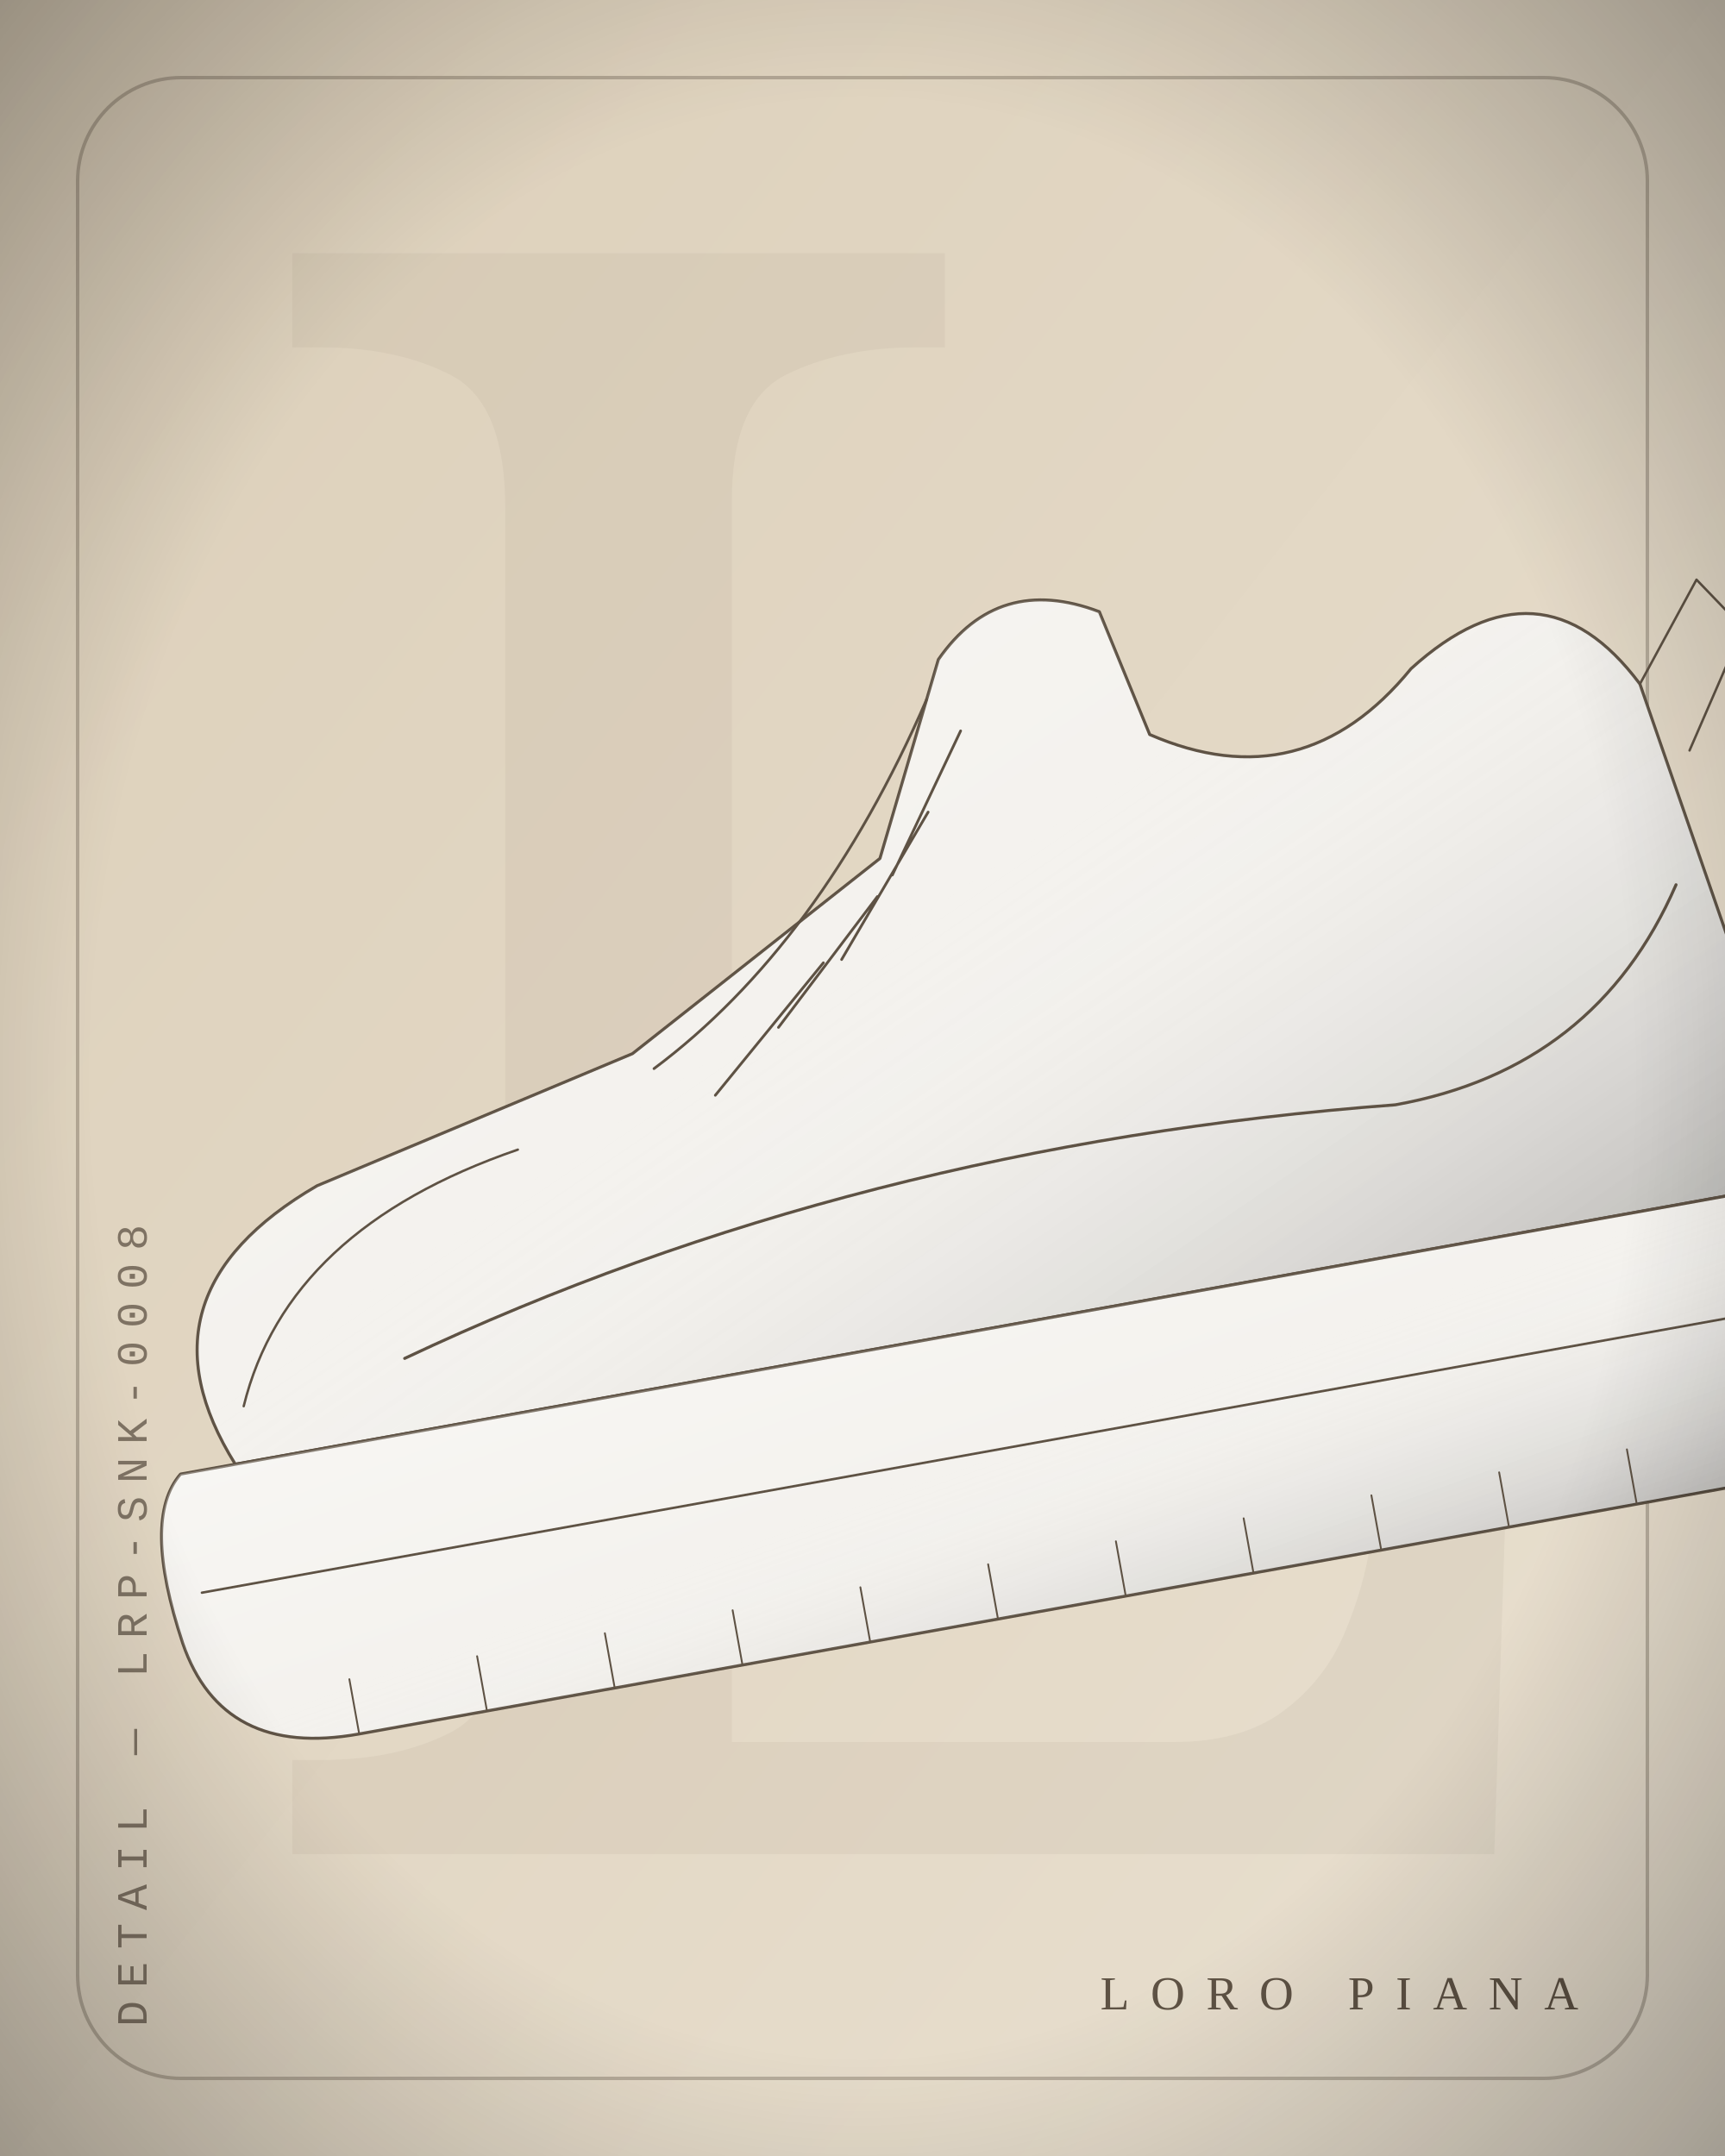
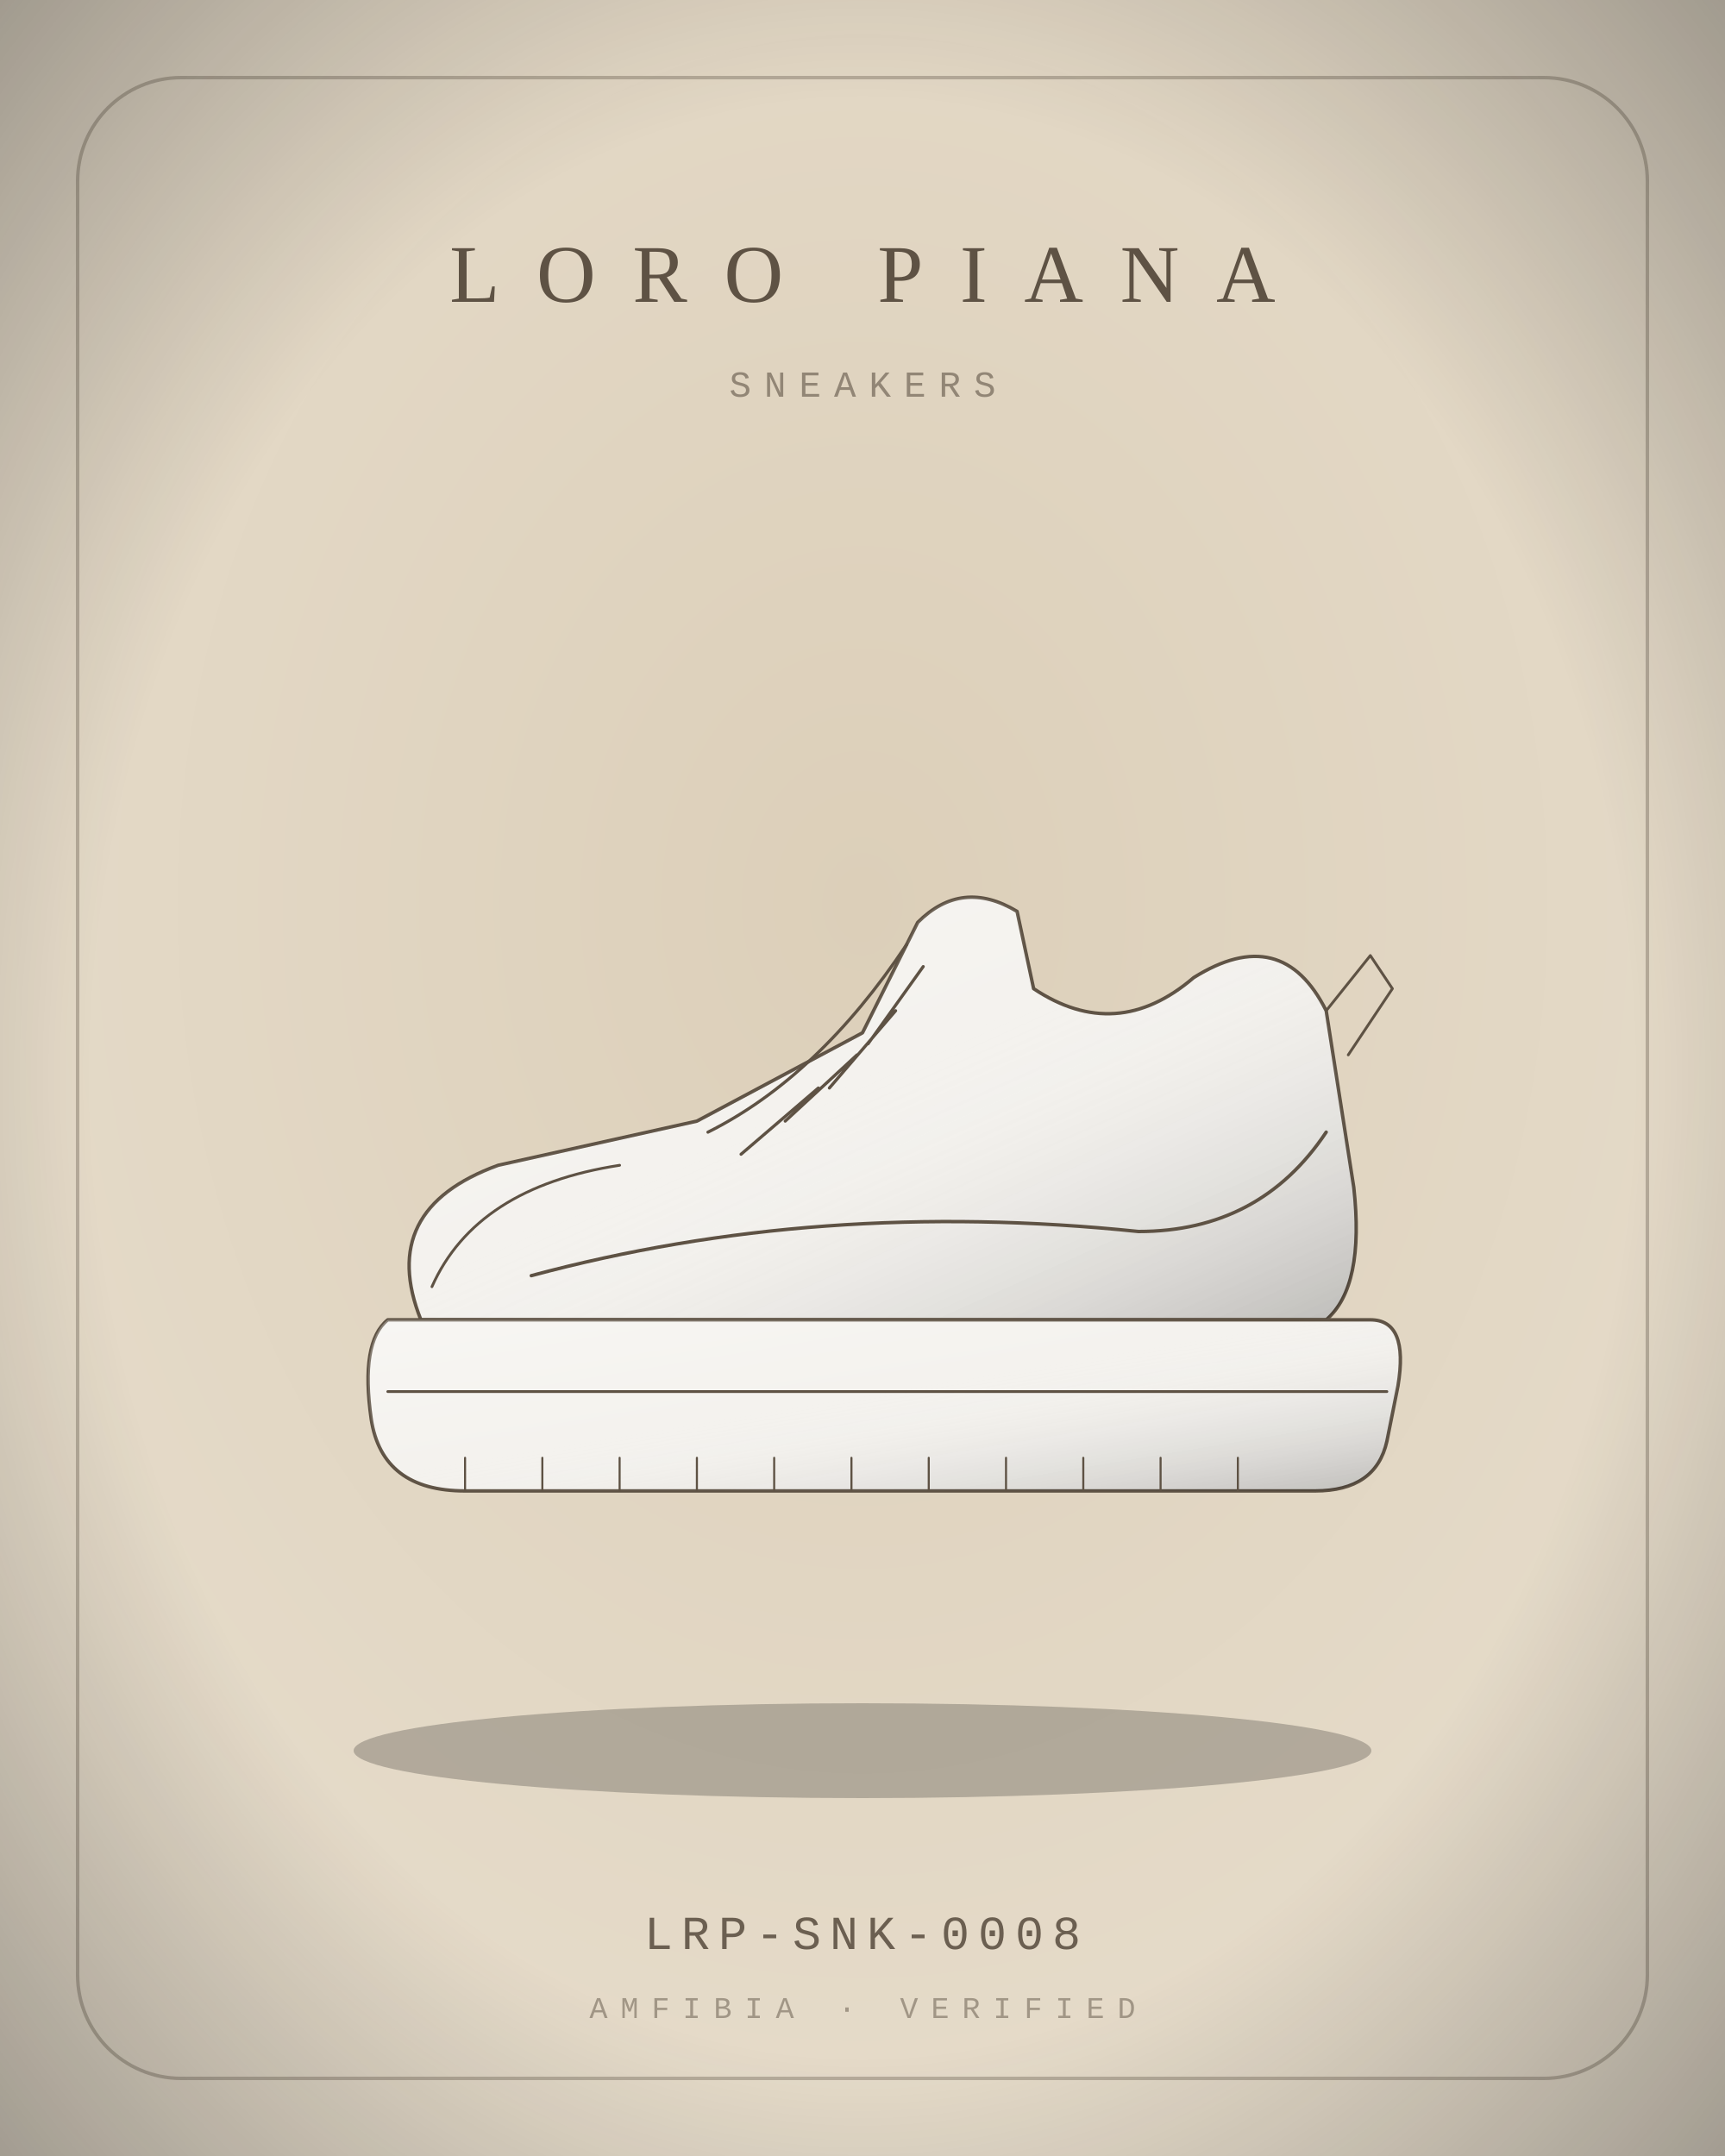
<svg xmlns="http://www.w3.org/2000/svg" viewBox="0 0 400 500" width="800" height="1000">
  <defs>
    <radialGradient id="bg" cx="50%" cy="42%" r="80%">
      <stop offset="0" stop-color="#DCCFB9" />
      <stop offset="1" stop-color="#E9E0D0" />
    </radialGradient>
    <linearGradient id="bgd" x1="0" y1="0" x2="1" y2="1">
      <stop offset="0" stop-color="#DCCFB9" />
      <stop offset="1" stop-color="#E9E0D0" />
    </linearGradient>
    <linearGradient id="sheen" x1="0" y1="0" x2="1" y2="1">
      <stop offset="0" stop-color="#fff" stop-opacity=".30" />
      <stop offset=".45" stop-color="#fff" stop-opacity="0" />
      <stop offset="1" stop-color="#000" stop-opacity=".22" />
    </linearGradient>
    <linearGradient id="multi" x1="0" y1="0" x2="1" y2="1">
      <stop offset="0" stop-color="#B3122E" />
      <stop offset=".35" stop-color="#C9A227" />
      <stop offset=".7" stop-color="#2F5D46" />
      <stop offset="1" stop-color="#3557A0" />
    </linearGradient>
    <radialGradient id="vig" cx="50%" cy="50%" r="75%">
      <stop offset=".6" stop-color="#000" stop-opacity="0" />
      <stop offset="1" stop-color="#000" stop-opacity=".35" />
    </radialGradient>
  </defs>
-   <rect width="400" height="500" fill="url(#bgd)" />
-   <text x="210" y="430" text-anchor="middle" font-family="Georgia, serif" font-size="520" fill="#5E5244" opacity="0.06">L</text>
+   <rect width="400" height="500" fill="url(#bg)" />
  <rect x="18" y="18" width="364" height="464" rx="24" fill="none" stroke="#5E5244" stroke-width="0.8" opacity="0.35" />
-   <g transform="rotate(-10.2 200 250) translate(-2 20) scale(2.15)">
-     <path d="M20 136 Q12 116 34 108 L70 100 L100 84 L110 64 Q118 56 128 62 L131 76 Q146 86 160 74 Q176 64 184 80 L189 112 Q191 130 184 136 Z" fill="#F4F2EE" stroke="#5E5244" stroke-width="1.4" stroke-linejoin="round" stroke-linecap="round" vector-effect="non-scaling-stroke" />
+   <ellipse cx="200" cy="406" rx="118" ry="11" fill="#000" opacity="0.22" />
+   <g transform="translate(72 132) scale(1.28)">
+     <path d="M20 136 Q12 116 34 108 L70 100 L100 84 L110 64 Q118 56 128 62 L131 76 Q146 86 160 74 Q176 64 184 80 L189 112 Q191 130 184 136 Z" fill="#F4F2EE" stroke="#5E5244" stroke-width="1.6" stroke-linejoin="round" stroke-linecap="round" vector-effect="non-scaling-stroke" />
    <path d="M20 136 Q12 116 34 108 L70 100 L100 84 L110 64 Q118 56 128 62 L131 76 Q146 86 160 74 Q176 64 184 80 L189 112 Q191 130 184 136 Z" fill="url(#sheen)" stroke="none" />
-     <path d="M14 136 L192 136 Q199 136 197 148 L195 158 Q193 167 182 167 L28 167 Q13 167 11 154 Q9 140 14 136 Z" fill="#F4F2EE" stroke="#5E5244" stroke-width="1.4" stroke-linejoin="round" stroke-linecap="round" vector-effect="non-scaling-stroke" />
+     <path d="M14 136 L192 136 Q199 136 197 148 L195 158 Q193 167 182 167 L28 167 Q13 167 11 154 Q9 140 14 136 Z" fill="#F4F2EE" stroke="#5E5244" stroke-width="1.6" stroke-linejoin="round" stroke-linecap="round" vector-effect="non-scaling-stroke" />
    <path d="M14 136 L192 136 Q199 136 197 148 L195 158 Q193 167 182 167 L28 167 Q13 167 11 154 Q9 140 14 136 Z" fill="url(#sheen)" stroke="none" />
-     <path d="M14 149 L195 149" fill="none" stroke="#5E5244" stroke-width="1.12" stroke-linejoin="round" stroke-linecap="round" vector-effect="non-scaling-stroke" />
-     <path d="M28 161 L28 167 M42 161 L42 167 M56 161 L56 167 M70 161 L70 167 M84 161 L84 167 M98 161 L98 167 M112 161 L112 167 M126 161 L126 167 M140 161 L140 167 M154 161 L154 167 M168 161 L168 167" fill="none" stroke="#5E5244" stroke-width="0.84" stroke-linejoin="round" stroke-linecap="round" vector-effect="non-scaling-stroke" />
-     <path d="M72 102 Q92 92 108 68" fill="none" stroke="#5E5244" stroke-width="1.26" stroke-linejoin="round" stroke-linecap="round" vector-effect="non-scaling-stroke" />
-     <path d="M78 106 L92 94 M86 100 L99 88 M94 94 L106 80 M101 86 L111 72" fill="none" stroke="#5E5244" stroke-width="1.26" stroke-linejoin="round" stroke-linecap="round" vector-effect="non-scaling-stroke" />
-     <path d="M40 128 Q92 114 150 120 Q172 120 184 102" fill="none" stroke="#5E5244" stroke-width="1.4" stroke-linejoin="round" stroke-linecap="round" vector-effect="non-scaling-stroke" />
-     <path d="M22 130 Q30 112 56 108" fill="none" stroke="#5E5244" stroke-width="1.12" stroke-linejoin="round" stroke-linecap="round" vector-effect="non-scaling-stroke" />
-     <path d="M184 80 L192 70 L196 76 L188 88" fill="none" stroke="#5E5244" stroke-width="1.12" stroke-linejoin="round" stroke-linecap="round" vector-effect="non-scaling-stroke" />
-   </g>
-   <g transform="translate(34 470) rotate(-90)">
-     <text x="0" y="0" text-anchor="start" font-family="'Courier New', Courier, monospace" font-size="10" letter-spacing="3" fill="#5E5244" opacity="0.75">DETAIL — LRP-SNK-0008</text>
+     <path d="M14 149 L195 149" fill="none" stroke="#5E5244" stroke-width="1.28" stroke-linejoin="round" stroke-linecap="round" vector-effect="non-scaling-stroke" />
+     <path d="M28 161 L28 167 M42 161 L42 167 M56 161 L56 167 M70 161 L70 167 M84 161 L84 167 M98 161 L98 167 M112 161 L112 167 M126 161 L126 167 M140 161 L140 167 M154 161 L154 167 M168 161 L168 167" fill="none" stroke="#5E5244" stroke-width="0.96" stroke-linejoin="round" stroke-linecap="round" vector-effect="non-scaling-stroke" />
+     <path d="M72 102 Q92 92 108 68" fill="none" stroke="#5E5244" stroke-width="1.44" stroke-linejoin="round" stroke-linecap="round" vector-effect="non-scaling-stroke" />
+     <path d="M78 106 L92 94 M86 100 L99 88 M94 94 L106 80 M101 86 L111 72" fill="none" stroke="#5E5244" stroke-width="1.44" stroke-linejoin="round" stroke-linecap="round" vector-effect="non-scaling-stroke" />
+     <path d="M40 128 Q92 114 150 120 Q172 120 184 102" fill="none" stroke="#5E5244" stroke-width="1.6" stroke-linejoin="round" stroke-linecap="round" vector-effect="non-scaling-stroke" />
+     <path d="M22 130 Q30 112 56 108" fill="none" stroke="#5E5244" stroke-width="1.28" stroke-linejoin="round" stroke-linecap="round" vector-effect="non-scaling-stroke" />
+     <path d="M184 80 L192 70 L196 76 L188 88" fill="none" stroke="#5E5244" stroke-width="1.28" stroke-linejoin="round" stroke-linecap="round" vector-effect="non-scaling-stroke" />
  </g>
  <g>
-     <text x="366" y="466" text-anchor="end" font-size="11" fill="#5E5244" font-family="Georgia, 'Times New Roman', serif" font-weight="400" letter-spacing="4.95">LORO PIANA</text>
+     <text x="200" y="70" text-anchor="middle" font-size="19" fill="#5E5244" font-family="Georgia, 'Times New Roman', serif" font-weight="400" letter-spacing="8.55">LORO PIANA</text>
  </g>
+   <text x="200" y="92" text-anchor="middle" font-family="'Courier New', Courier, monospace" font-size="8.5" letter-spacing="3" fill="#5E5244" opacity="0.6">SNEAKERS</text>
+   <text x="200" y="452" text-anchor="middle" font-family="'Courier New', Courier, monospace" font-size="11" letter-spacing="2" fill="#5E5244" opacity="0.9">LRP-SNK-0008</text>
+   <text x="200" y="468" text-anchor="middle" font-family="'Courier New', Courier, monospace" font-size="7" letter-spacing="3" fill="#5E5244" opacity="0.5">AMFIBIA · VERIFIED</text>
  <rect width="400" height="500" fill="url(#vig)" />
</svg>
